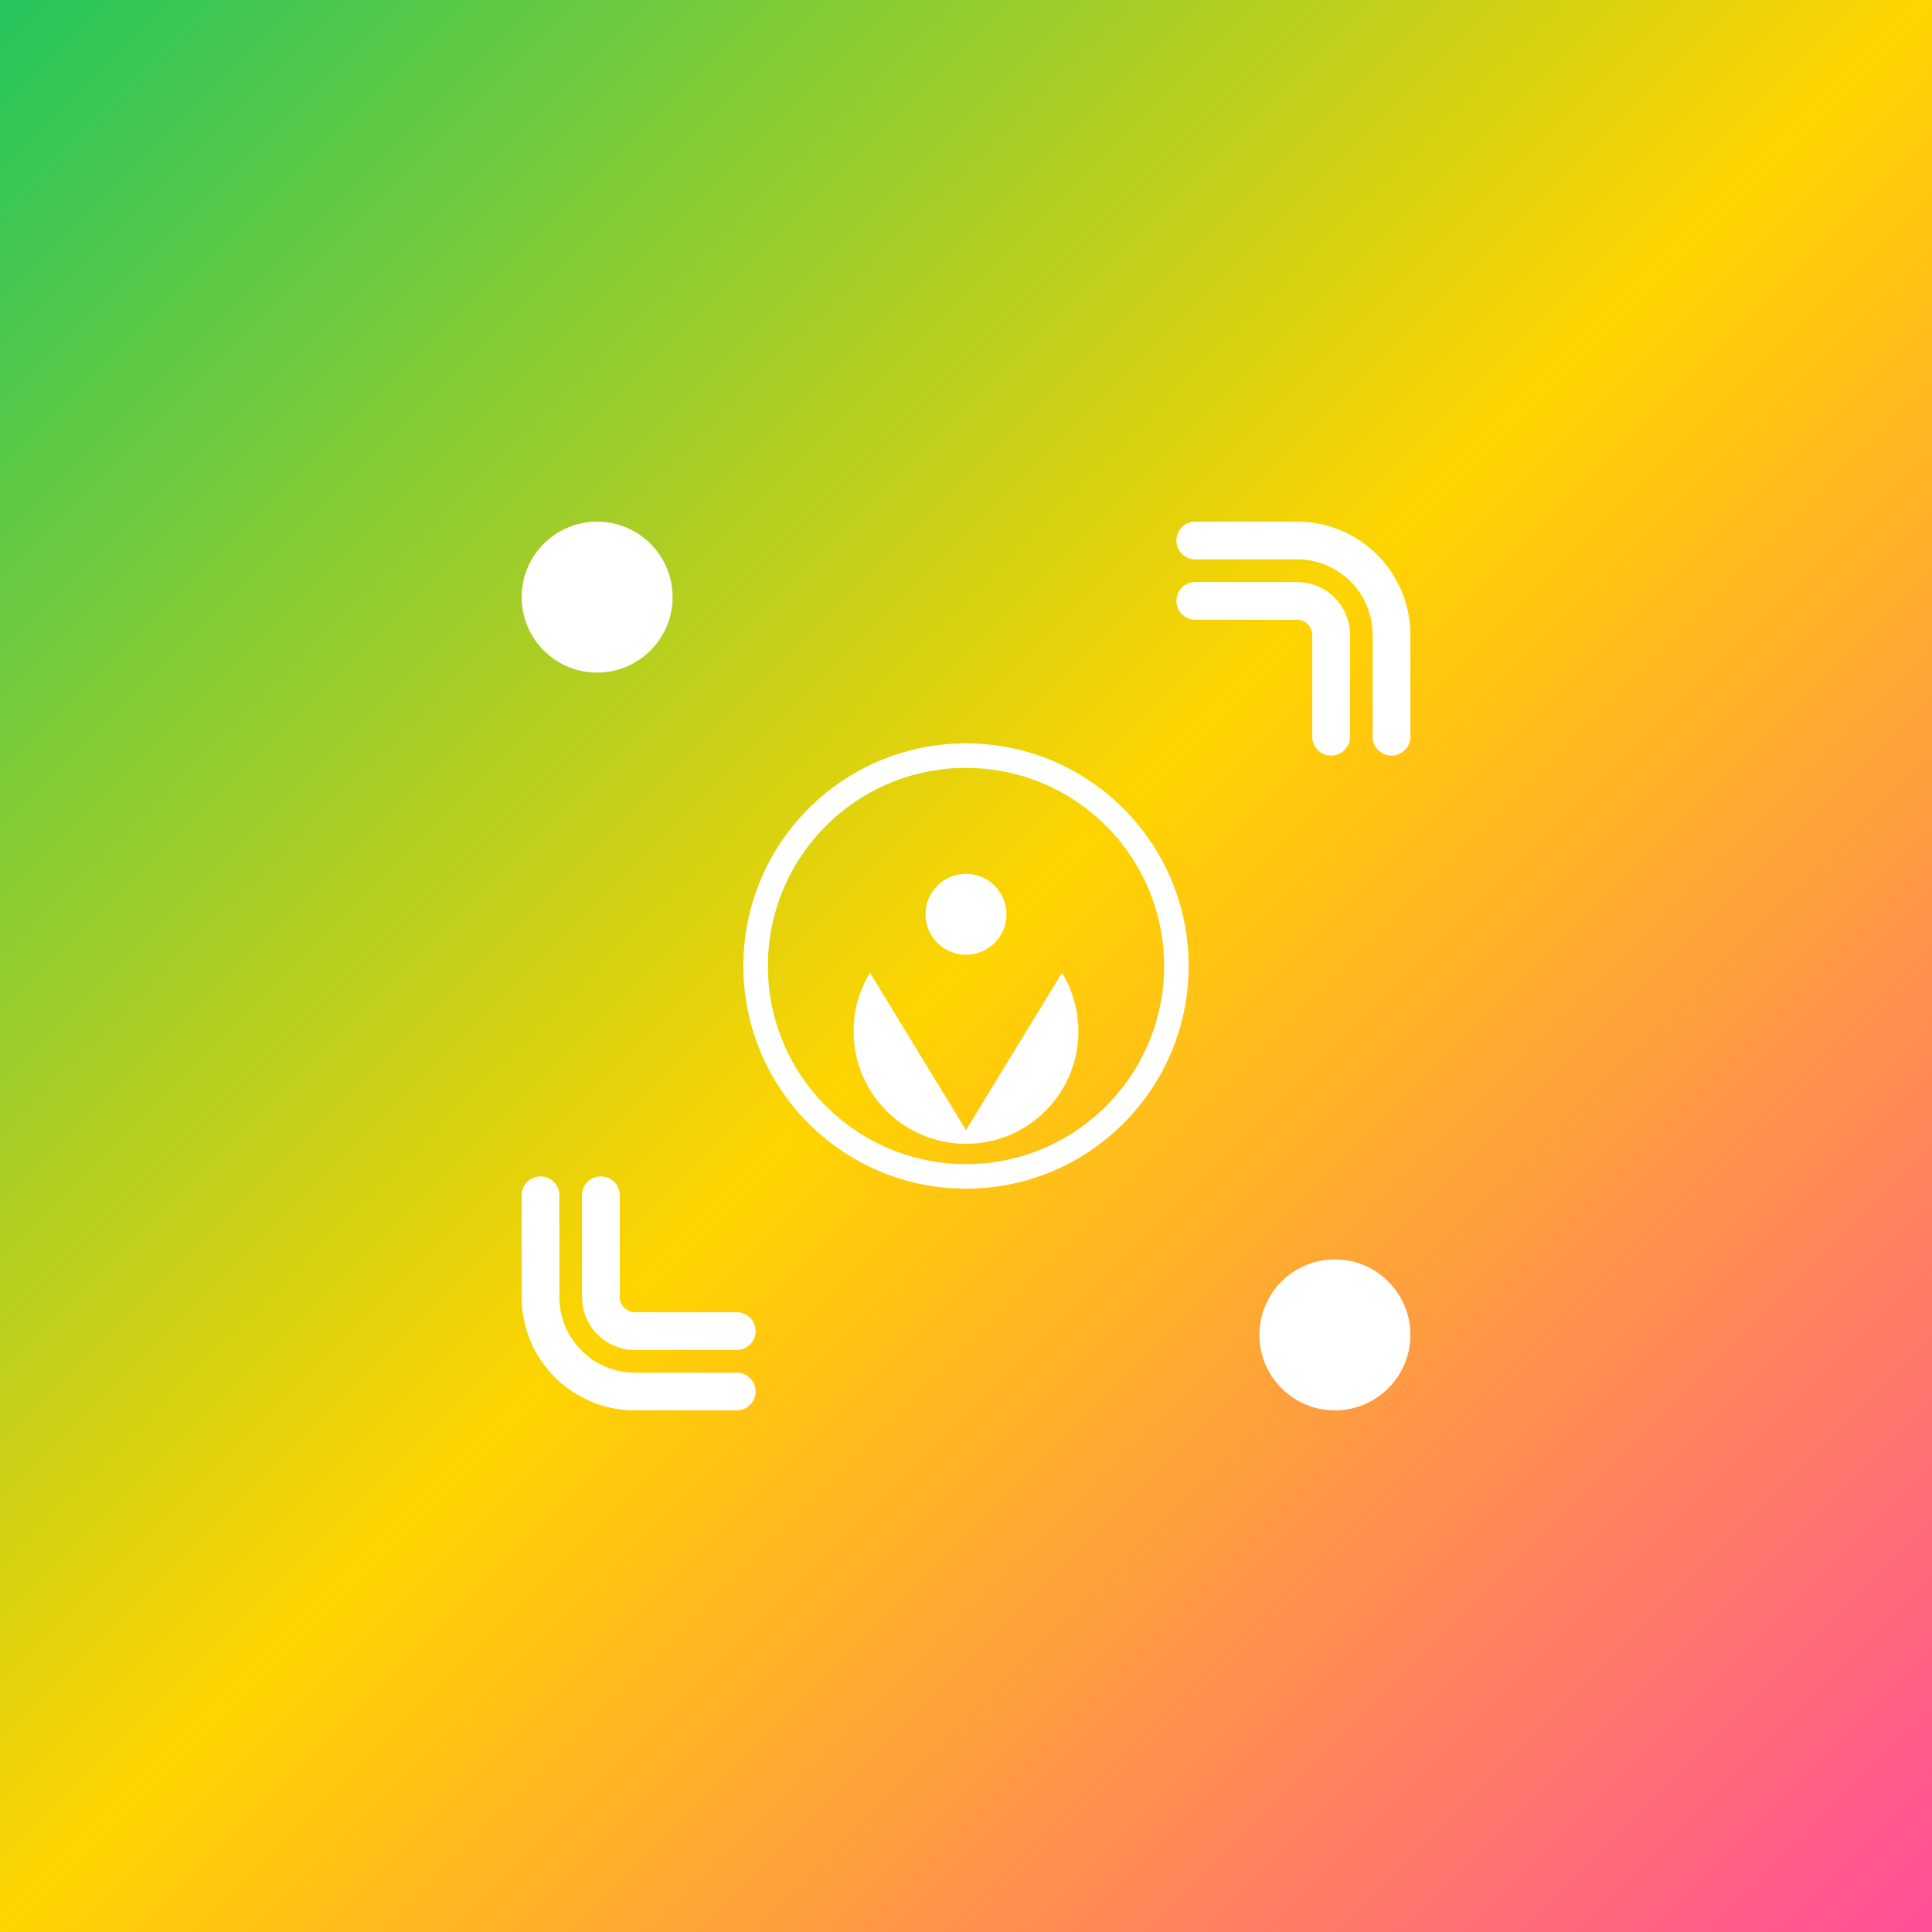
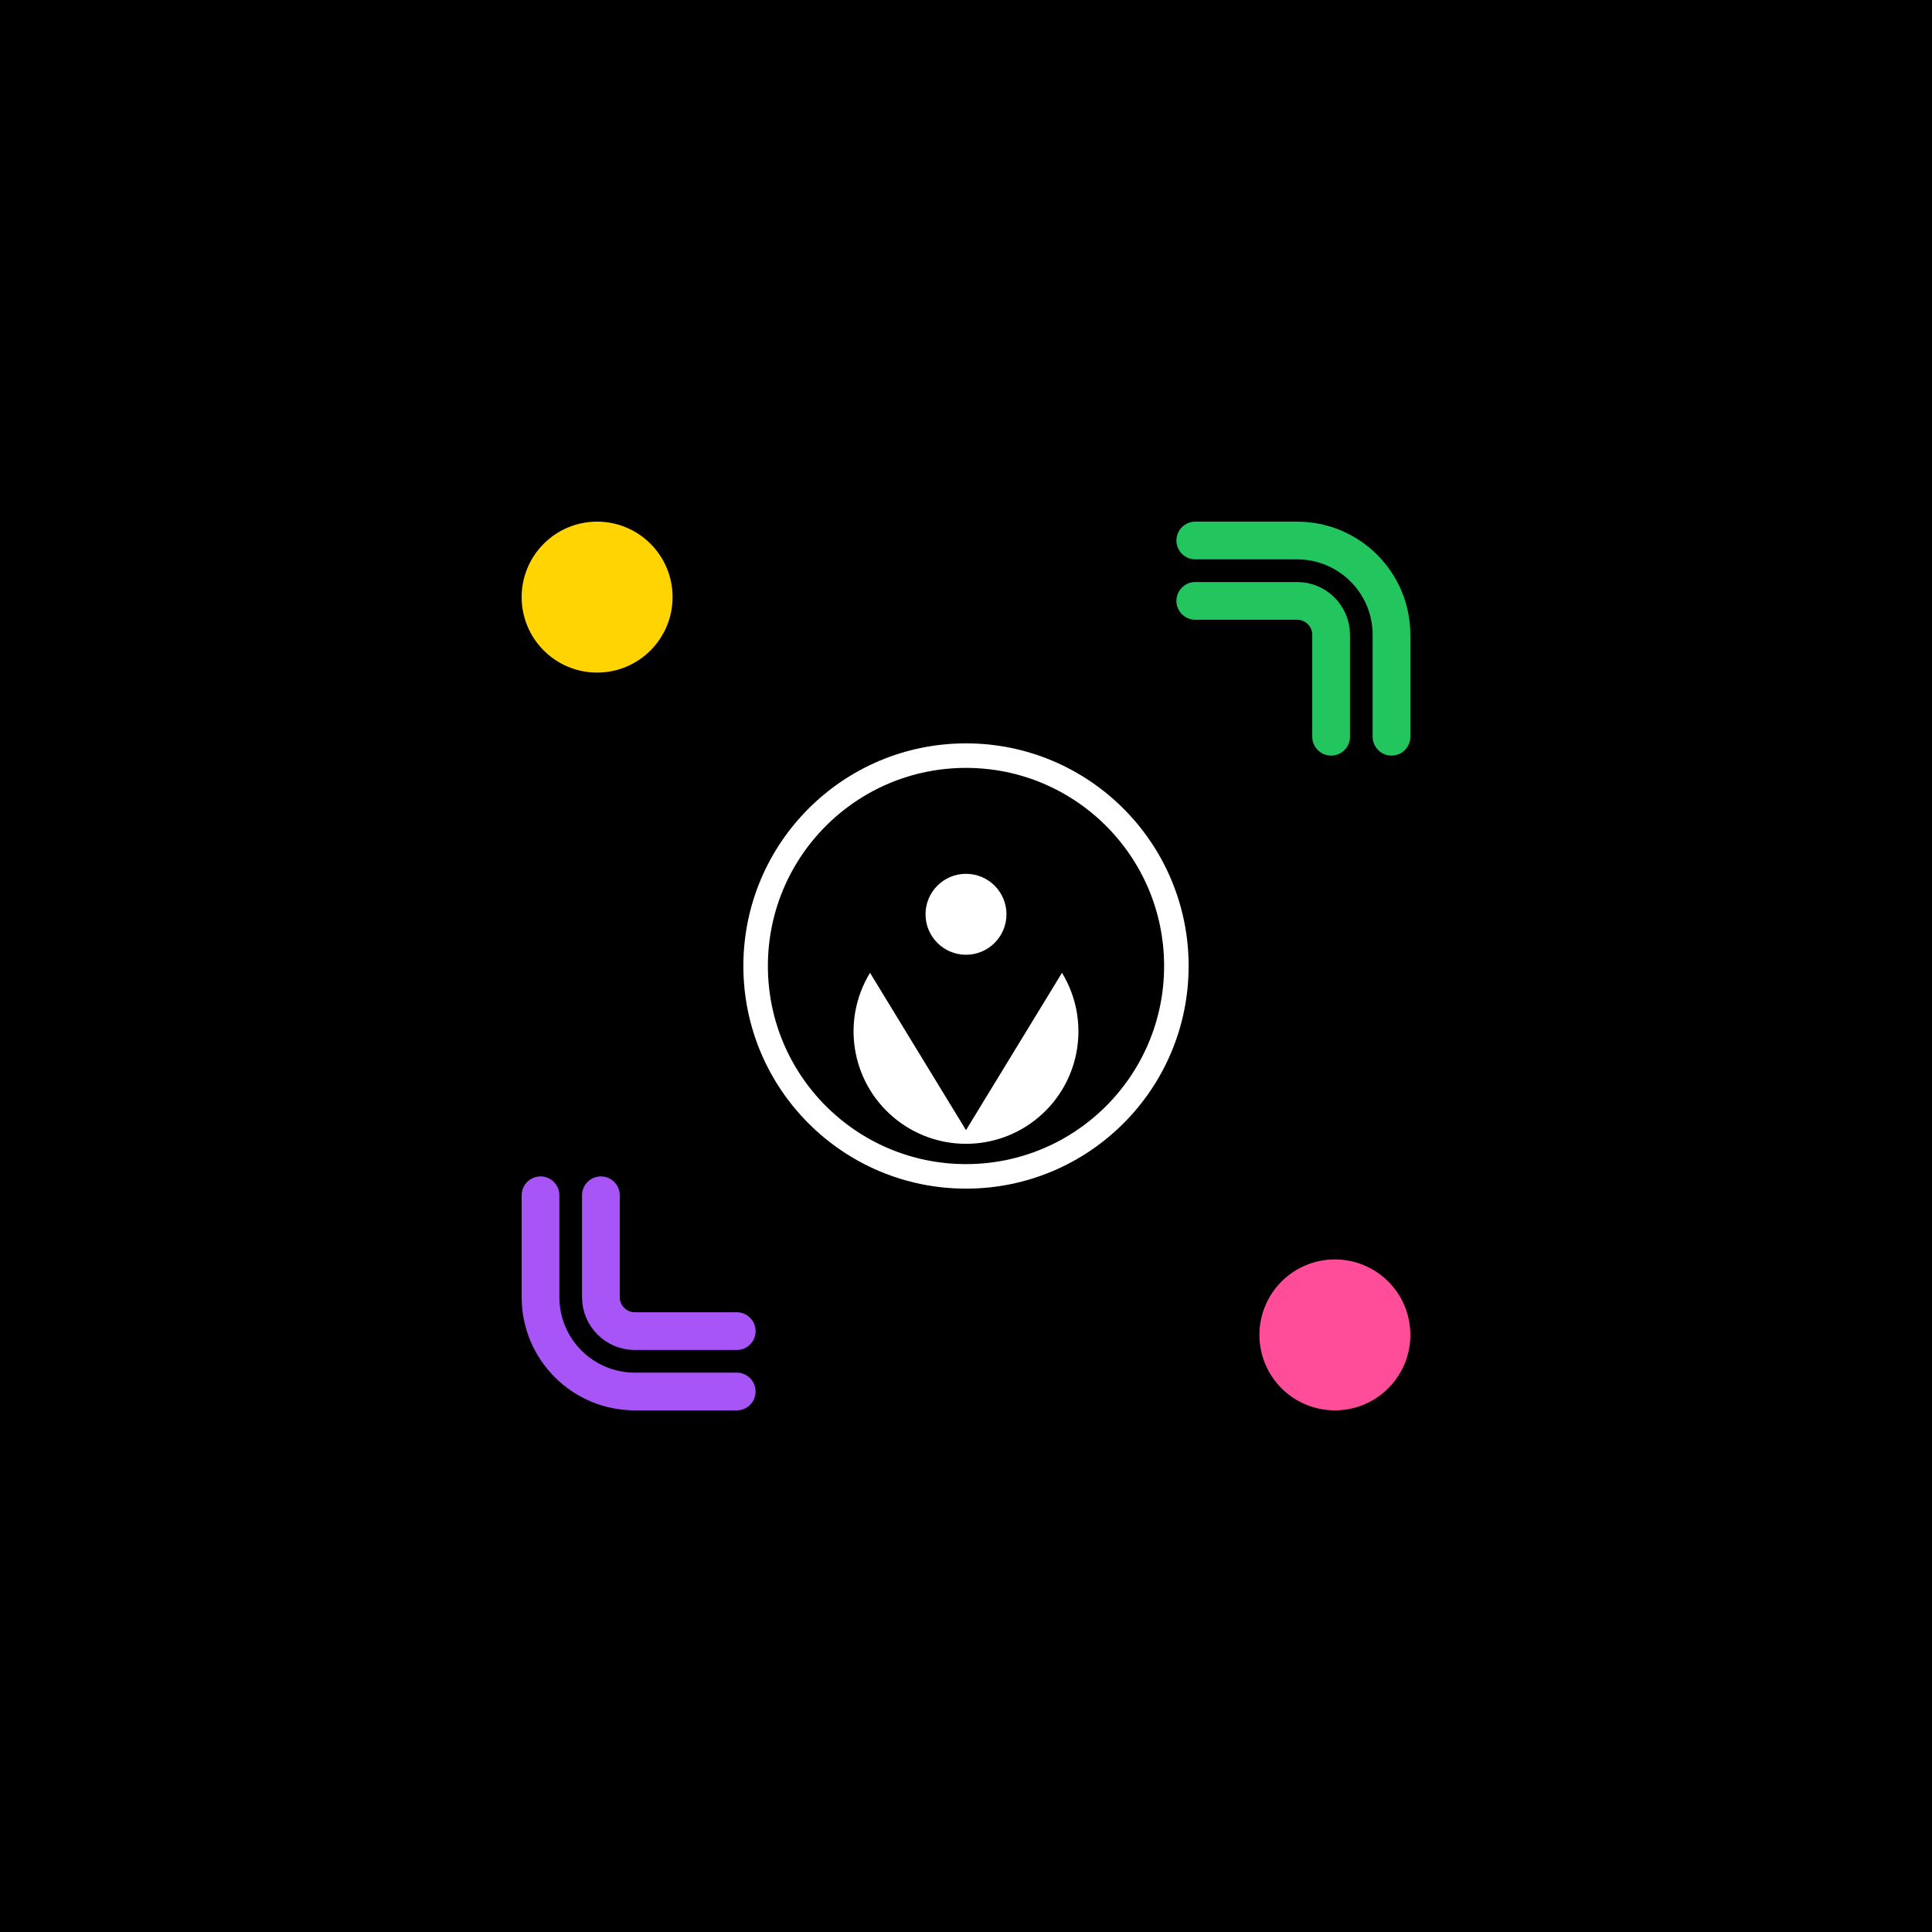
<svg xmlns="http://www.w3.org/2000/svg" width="1024" height="1024" viewBox="0 0 1024 1024">
-   <defs>
-     <linearGradient id="bg" x1="0" y1="0" x2="1" y2="1">
-       <stop offset="0%" stop-color="#22C55E" />
-       <stop offset="50%" stop-color="#FFD400" />
-       <stop offset="100%" stop-color="#FF4D9A" />
-     </linearGradient>
-   </defs>
-   <rect width="1024" height="1024" fill="url(#bg)" />
-   <circle cx="316.48" cy="316.48" r="40.00" fill="#FFFFFF" />
-   <path id="bracket2" d="M 633.52 286.48 L 687.52 286.48 C 715.13 286.48 737.52 308.87 737.52 336.48 L 737.52 390.48" fill="none" stroke="#FFFFFF" stroke-width="20.00" stroke-linecap="round" stroke-linejoin="round" />
-   <path id="bracket3" d="M 633.52 318.48 L 687.52 318.48 C 697.46 318.48 705.52 326.54 705.52 336.48 L 705.52 390.48" fill="none" stroke="#FFFFFF" stroke-width="20.00" stroke-linecap="round" stroke-linejoin="round" />
-   <path id="bracket4" d="M 390.48 737.52 L 336.48 737.52 C 308.87 737.52 286.48 715.13 286.48 687.52 L 286.48 633.52" fill="none" stroke="#FFFFFF" stroke-width="20.00" stroke-linecap="round" stroke-linejoin="round" />
-   <path id="bracket5" d="M 390.48 705.52 L 336.48 705.52 C 326.54 705.52 318.48 697.46 318.48 687.52 L 318.48 633.52" fill="none" stroke="#FFFFFF" stroke-width="20.00" stroke-linecap="round" stroke-linejoin="round" />
+   <rect width="1024" height="1024" fill="#000000" />
+   <circle cx="316.48" cy="316.48" r="40.00" fill="#FFD400" />
+   <path id="bracket2" d="M 633.52 286.48 L 687.52 286.48 C 715.13 286.48 737.52 308.87 737.52 336.48 L 737.52 390.48" fill="none" stroke="#22C55E" stroke-width="20.00" stroke-linecap="round" stroke-linejoin="round" />
+   <path id="bracket3" d="M 633.52 318.48 L 687.52 318.48 C 697.46 318.48 705.52 326.54 705.52 336.48 L 705.52 390.48" fill="none" stroke="#22C55E" stroke-width="20.00" stroke-linecap="round" stroke-linejoin="round" />
+   <path id="bracket4" d="M 390.48 737.52 L 336.48 737.52 C 308.87 737.52 286.48 715.13 286.48 687.52 L 286.48 633.52" fill="none" stroke="#A855F7" stroke-width="20.00" stroke-linecap="round" stroke-linejoin="round" />
+   <path id="bracket5" d="M 390.48 705.52 L 336.48 705.52 C 326.54 705.52 318.48 697.46 318.48 687.52 L 318.48 633.52" fill="none" stroke="#A855F7" stroke-width="20.00" stroke-linecap="round" stroke-linejoin="round" />
  <circle cx="512" cy="512" r="111.50" fill="none" stroke="#FFFFFF" stroke-width="13.00" />
  <path fill="#FFFFFF" fill-rule="evenodd" d="M 512.00 599.00 L 562.87 515.62 A 59.59 59.59 0 1 1 461.13 515.62 Z M 490.55 484.59 A 21.45 21.45 0 1 0 533.45 484.59 A 21.45 21.45 0 1 0 490.55 484.59 Z" />
-   <circle cx="707.52" cy="707.52" r="40.00" fill="#FFFFFF" />
+   <circle cx="707.52" cy="707.52" r="40.00" fill="#FF4D9A" />
</svg>
